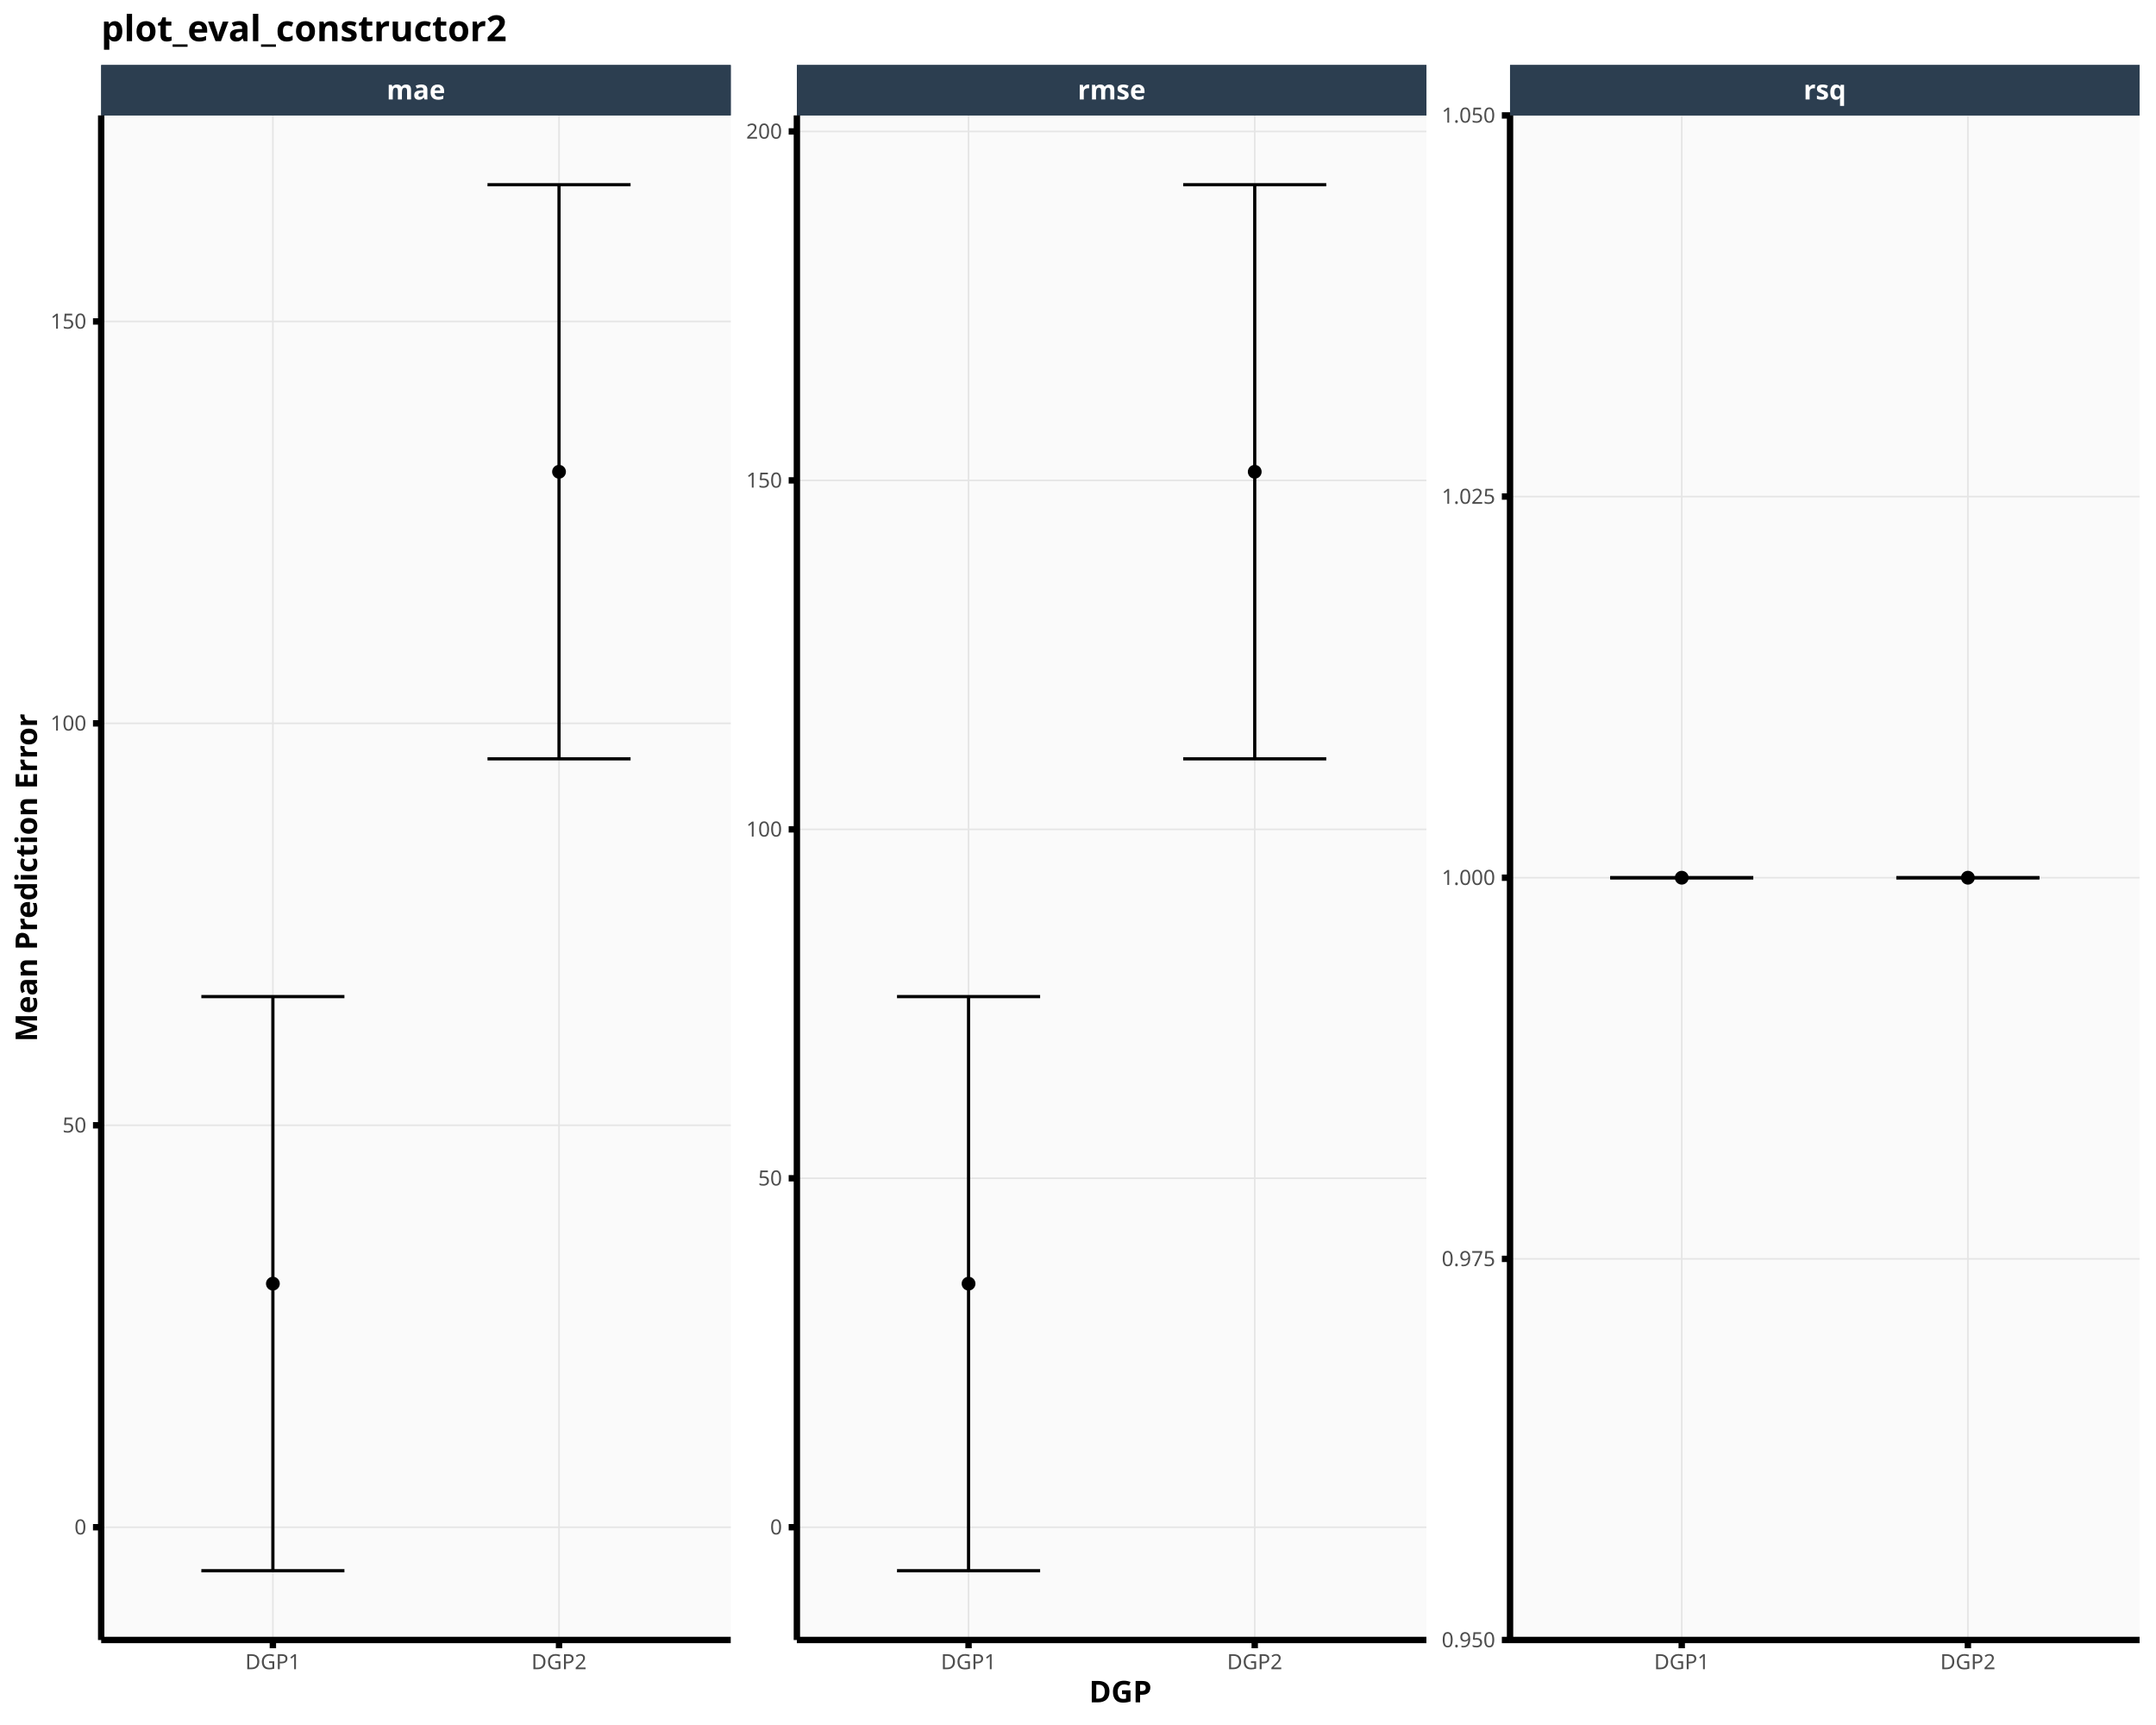
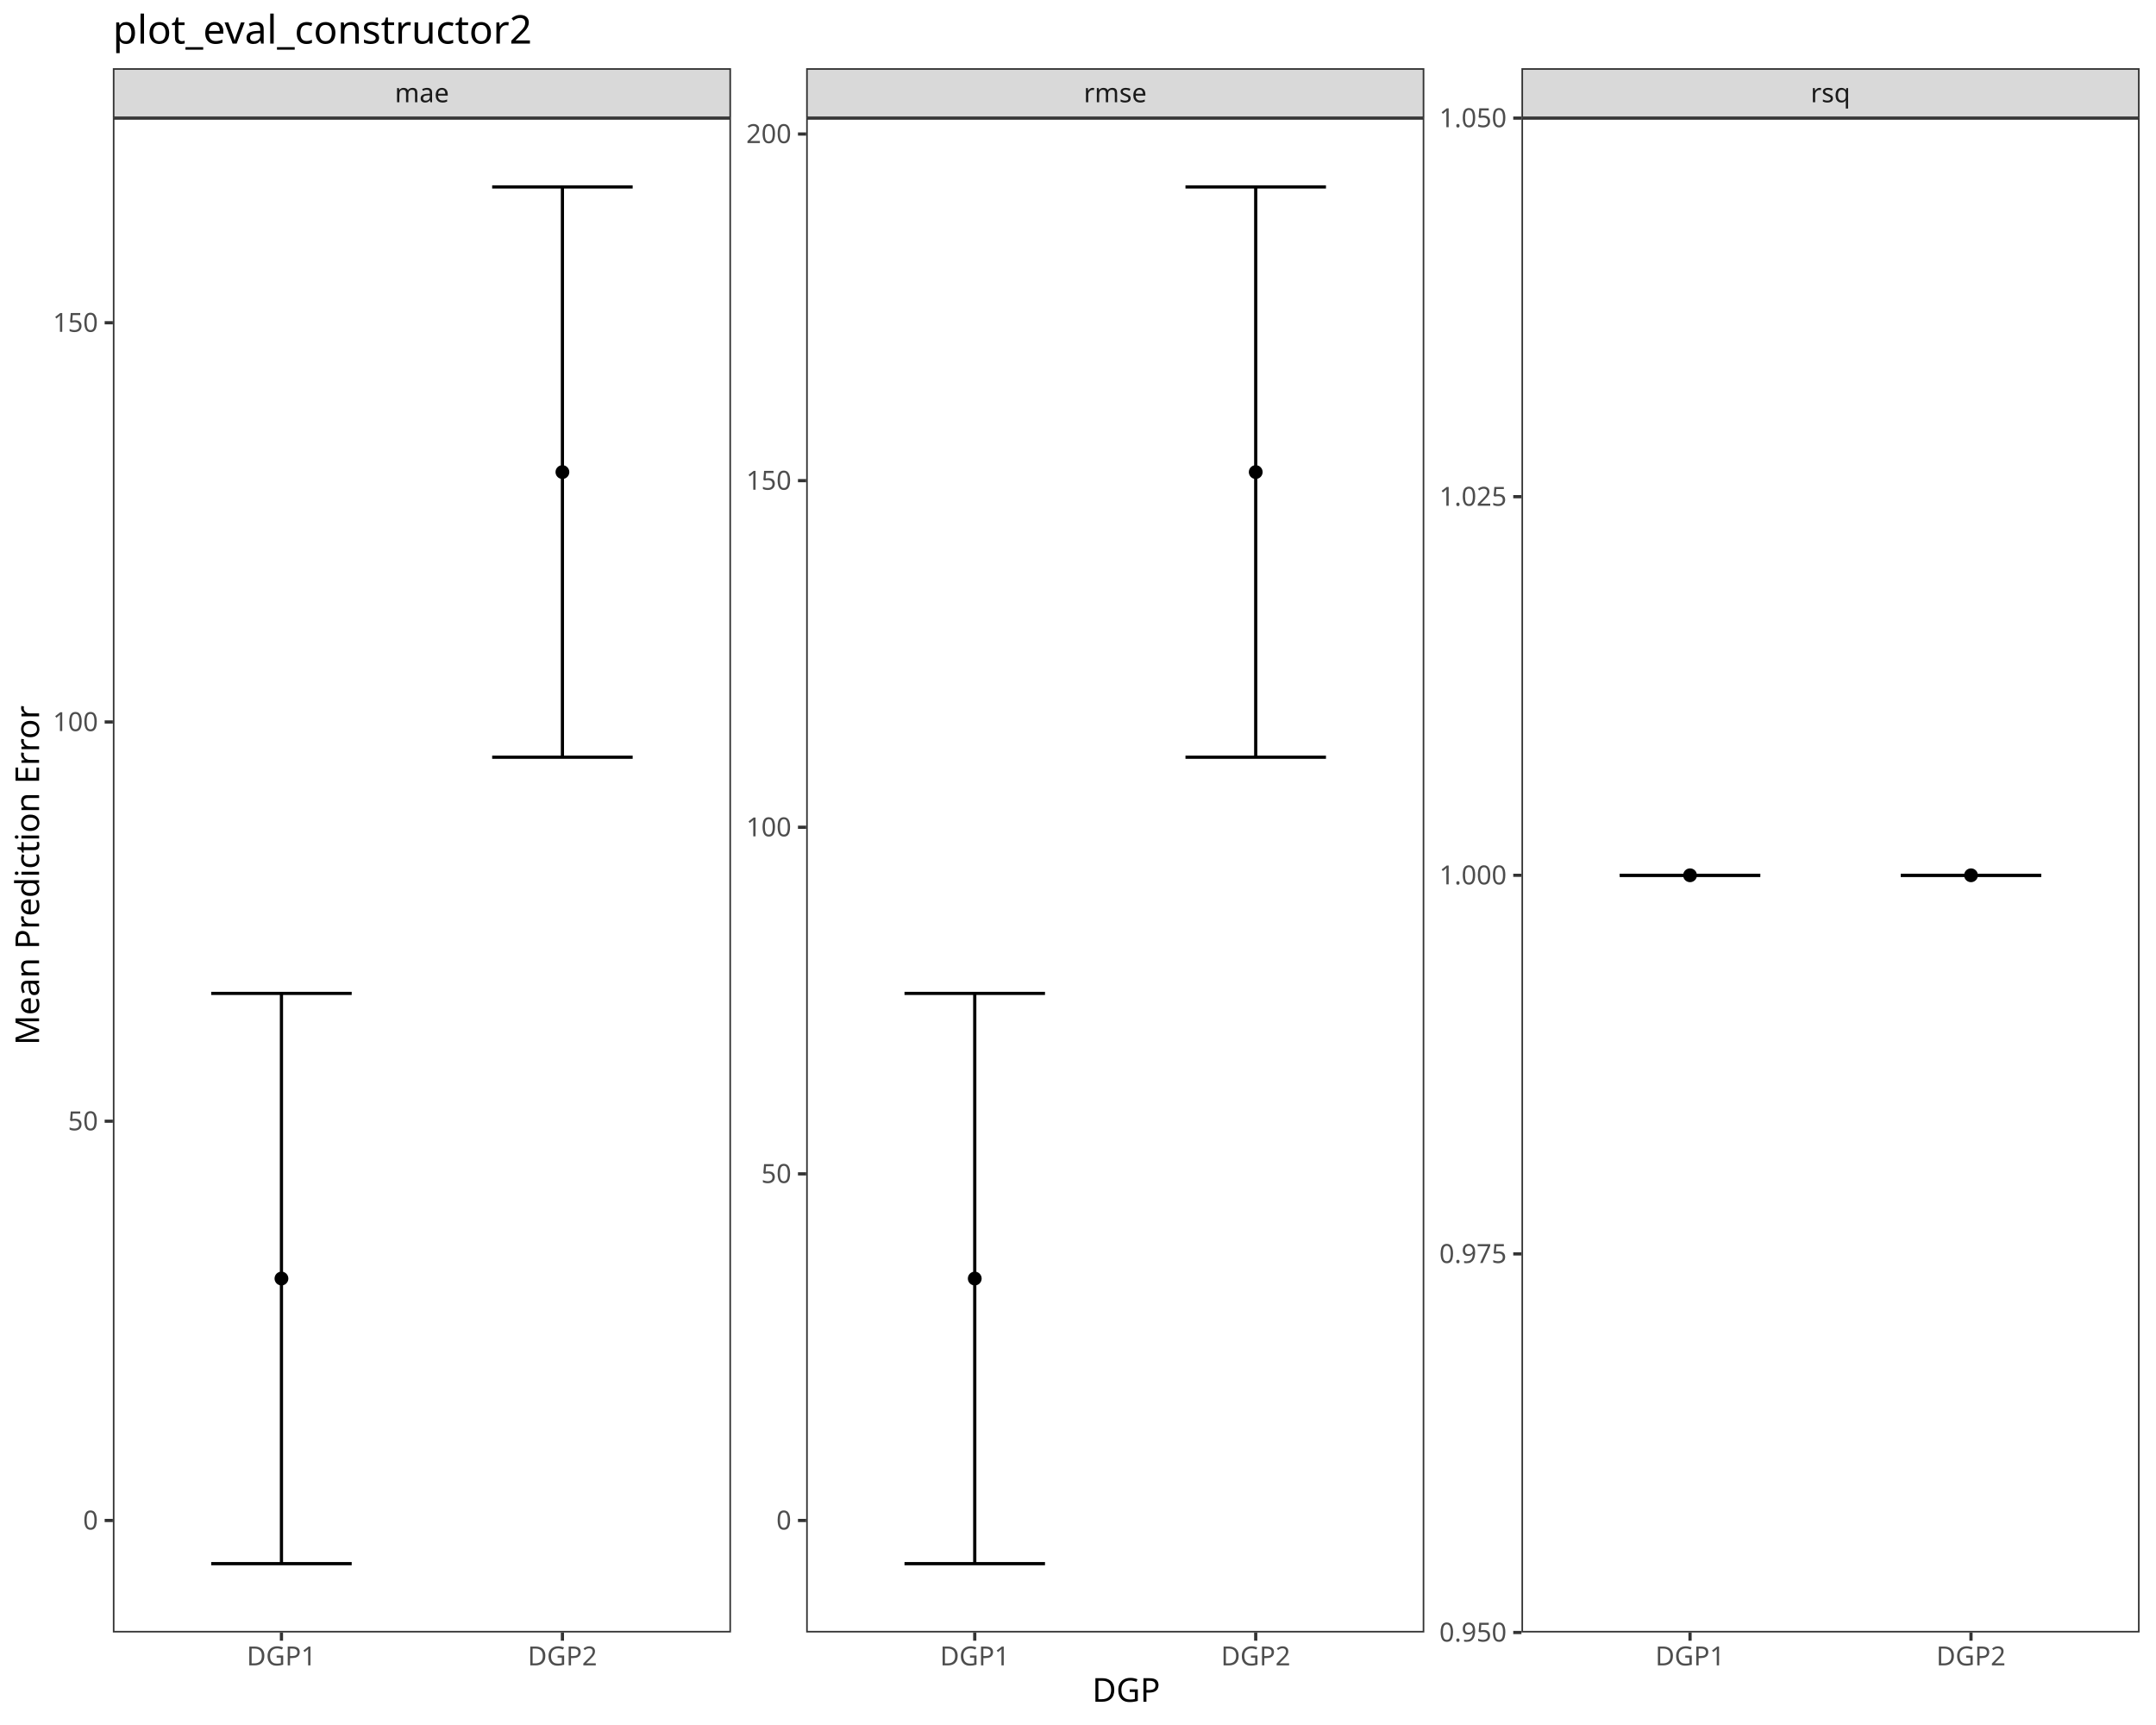
<svg xmlns="http://www.w3.org/2000/svg" class="svglite" data-engine-version="2.0" width="720.00pt" height="576.00pt" viewBox="0 0 720.00 576.00">
  <defs>
    <style type="text/css">
    .svglite line, .svglite polyline, .svglite polygon, .svglite path, .svglite rect, .svglite circle {
      fill: none;
      stroke: #000000;
      stroke-linecap: round;
      stroke-linejoin: round;
      stroke-miterlimit: 10.00;
    }
  </style>
  </defs>
  <rect width="100%" height="100%" style="stroke: none; fill: #FFFFFF;" />
  <defs>
    <clipPath id="cpMC4wMHw3MjAuMDB8MC4wMHw1NzYuMDA=">
      <rect x="0.00" y="0.00" width="720.00" height="576.00" />
    </clipPath>
  </defs>
  <g clip-path="url(#cpMC4wMHw3MjAuMDB8MC4wMHw1NzYuMDA=)">
-     <rect x="0.00" y="0.00" width="720.00" height="576.00" style="stroke-width: 1.07; stroke: #FFFFFF; fill: #FFFFFF;" />
+     <rect x="-0" y="0.00" width="720.00" height="576.00" style="stroke-width: 1.07; stroke: #FFFFFF; fill: #FFFFFF;" />
  </g>
  <defs>
-     <clipPath id="cpMzMuNzl8MjQ0LjAzfDM4LjU0fDU0Ny42Mg==">
-       <rect x="33.79" y="38.54" width="210.24" height="509.08" />
+     <clipPath id="cpMzcuNjl8MjQ0LjEyfDM5LjQzfDU0NS4xMQ==">
+       <rect x="37.69" y="39.43" width="206.43" height="505.68" />
    </clipPath>
  </defs>
-   <g clip-path="url(#cpMzMuNzl8MjQ0LjAzfDM4LjU0fDU0Ny42Mg==)">
-     <rect x="33.79" y="38.54" width="210.24" height="509.08" style="stroke-width: 1.07; stroke: none; fill: #FAFAFA;" />
-     <polyline points="33.79,509.96 244.03,509.96 " style="stroke-width: 0.53; stroke: #E5E5E5; stroke-linecap: butt;" />
-     <polyline points="33.79,375.75 244.03,375.75 " style="stroke-width: 0.53; stroke: #E5E5E5; stroke-linecap: butt;" />
-     <polyline points="33.79,241.54 244.03,241.54 " style="stroke-width: 0.53; stroke: #E5E5E5; stroke-linecap: butt;" />
-     <polyline points="33.79,107.33 244.03,107.33 " style="stroke-width: 0.53; stroke: #E5E5E5; stroke-linecap: butt;" />
-     <polyline points="91.13,547.62 91.13,38.54 " style="stroke-width: 0.53; stroke: #E5E5E5; stroke-linecap: butt;" />
-     <polyline points="186.69,547.62 186.69,38.54 " style="stroke-width: 0.53; stroke: #E5E5E5; stroke-linecap: butt;" />
-     <polyline points="67.24,332.78 115.02,332.78 " style="stroke-width: 1.07; stroke-linecap: butt;" />
-     <polyline points="91.13,332.78 91.13,524.48 " style="stroke-width: 1.07; stroke-linecap: butt;" />
-     <polyline points="67.24,524.48 115.02,524.48 " style="stroke-width: 1.07; stroke-linecap: butt;" />
-     <polyline points="162.80,61.68 210.58,61.68 " style="stroke-width: 1.07; stroke-linecap: butt;" />
-     <polyline points="186.69,61.68 186.69,253.38 " style="stroke-width: 1.07; stroke-linecap: butt;" />
-     <polyline points="162.80,253.38 210.58,253.38 " style="stroke-width: 1.07; stroke-linecap: butt;" />
-     <circle cx="91.13" cy="428.63" r="1.95" style="stroke-width: 0.71; fill: #000000;" />
-     <circle cx="186.69" cy="157.53" r="1.95" style="stroke-width: 0.71; fill: #000000;" />
+   <g clip-path="url(#cpMzcuNjl8MjQ0LjEyfDM5LjQzfDU0NS4xMQ==)">
+     <rect x="37.69" y="39.43" width="206.43" height="505.68" style="stroke-width: 1.07; stroke: none; fill: #FFFFFF;" />
+     <polyline points="70.53,331.71 117.45,331.71 " style="stroke-width: 1.07; stroke-linecap: butt;" />
+     <polyline points="93.99,331.71 93.99,522.13 " style="stroke-width: 1.07; stroke-linecap: butt;" />
+     <polyline points="70.53,522.13 117.45,522.13 " style="stroke-width: 1.07; stroke-linecap: butt;" />
+     <polyline points="164.36,62.42 211.28,62.42 " style="stroke-width: 1.07; stroke-linecap: butt;" />
+     <polyline points="187.82,62.42 187.82,252.84 " style="stroke-width: 1.07; stroke-linecap: butt;" />
+     <polyline points="164.36,252.84 211.28,252.84 " style="stroke-width: 1.07; stroke-linecap: butt;" />
+     <circle cx="93.99" cy="426.92" r="1.95" style="stroke-width: 0.71; fill: #000000;" />
+     <circle cx="187.82" cy="157.63" r="1.95" style="stroke-width: 0.71; fill: #000000;" />
+     <rect x="37.69" y="39.43" width="206.43" height="505.68" style="stroke-width: 1.07; stroke: #333333;" />
  </g>
  <g clip-path="url(#cpMC4wMHw3MjAuMDB8MC4wMHw1NzYuMDA=)">
</g>
  <defs>
-     <clipPath id="cpMjY2LjEyfDQ3Ni4zNXwzOC41NHw1NDcuNjI=">
-       <rect x="266.12" y="38.54" width="210.24" height="509.08" />
+     <clipPath id="cpMjY5LjIyfDQ3NS42NXwzOS40M3w1NDUuMTE=">
+       <rect x="269.22" y="39.43" width="206.43" height="505.68" />
    </clipPath>
  </defs>
-   <g clip-path="url(#cpMjY2LjEyfDQ3Ni4zNXwzOC41NHw1NDcuNjI=)">
-     <rect x="266.12" y="38.54" width="210.24" height="509.08" style="stroke-width: 1.07; stroke: none; fill: #FAFAFA;" />
-     <polyline points="266.12,509.96 476.35,509.96 " style="stroke-width: 0.53; stroke: #E5E5E5; stroke-linecap: butt;" />
-     <polyline points="266.12,393.44 476.35,393.44 " style="stroke-width: 0.53; stroke: #E5E5E5; stroke-linecap: butt;" />
-     <polyline points="266.12,276.93 476.35,276.93 " style="stroke-width: 0.53; stroke: #E5E5E5; stroke-linecap: butt;" />
-     <polyline points="266.12,160.41 476.35,160.41 " style="stroke-width: 0.53; stroke: #E5E5E5; stroke-linecap: butt;" />
-     <polyline points="266.12,43.89 476.35,43.89 " style="stroke-width: 0.53; stroke: #E5E5E5; stroke-linecap: butt;" />
-     <polyline points="323.45,547.62 323.45,38.54 " style="stroke-width: 0.53; stroke: #E5E5E5; stroke-linecap: butt;" />
-     <polyline points="419.02,547.62 419.02,38.54 " style="stroke-width: 0.53; stroke: #E5E5E5; stroke-linecap: butt;" />
-     <polyline points="299.56,332.78 347.35,332.78 " style="stroke-width: 1.07; stroke-linecap: butt;" />
-     <polyline points="323.45,332.78 323.45,524.48 " style="stroke-width: 1.07; stroke-linecap: butt;" />
-     <polyline points="299.56,524.48 347.35,524.48 " style="stroke-width: 1.07; stroke-linecap: butt;" />
-     <polyline points="395.13,61.68 442.91,61.68 " style="stroke-width: 1.07; stroke-linecap: butt;" />
-     <polyline points="419.02,61.68 419.02,253.38 " style="stroke-width: 1.07; stroke-linecap: butt;" />
-     <polyline points="395.13,253.38 442.91,253.38 " style="stroke-width: 1.07; stroke-linecap: butt;" />
-     <circle cx="323.45" cy="428.63" r="1.95" style="stroke-width: 0.71; fill: #000000;" />
-     <circle cx="419.02" cy="157.53" r="1.95" style="stroke-width: 0.71; fill: #000000;" />
+   <g clip-path="url(#cpMjY5LjIyfDQ3NS42NXwzOS40M3w1NDUuMTE=)">
+     <rect x="269.22" y="39.43" width="206.43" height="505.68" style="stroke-width: 1.07; stroke: none; fill: #FFFFFF;" />
+     <polyline points="302.06,331.71 348.98,331.71 " style="stroke-width: 1.07; stroke-linecap: butt;" />
+     <polyline points="325.52,331.71 325.52,522.13 " style="stroke-width: 1.07; stroke-linecap: butt;" />
+     <polyline points="302.06,522.13 348.98,522.13 " style="stroke-width: 1.07; stroke-linecap: butt;" />
+     <polyline points="395.89,62.42 442.81,62.42 " style="stroke-width: 1.07; stroke-linecap: butt;" />
+     <polyline points="419.35,62.42 419.35,252.84 " style="stroke-width: 1.07; stroke-linecap: butt;" />
+     <polyline points="395.89,252.84 442.81,252.84 " style="stroke-width: 1.07; stroke-linecap: butt;" />
+     <circle cx="325.52" cy="426.92" r="1.95" style="stroke-width: 0.71; fill: #000000;" />
+     <circle cx="419.35" cy="157.63" r="1.95" style="stroke-width: 0.71; fill: #000000;" />
+     <rect x="269.22" y="39.43" width="206.43" height="505.68" style="stroke-width: 1.07; stroke: #333333;" />
  </g>
  <g clip-path="url(#cpMC4wMHw3MjAuMDB8MC4wMHw1NzYuMDA=)">
</g>
  <defs>
-     <clipPath id="cpNTA0LjI4fDcxNC41MnwzOC41NHw1NDcuNjI=">
-       <rect x="504.28" y="38.54" width="210.24" height="509.08" />
+     <clipPath id="cpNTA4LjA5fDcxNC41MnwzOS40M3w1NDUuMTE=">
+       <rect x="508.09" y="39.43" width="206.43" height="505.68" />
    </clipPath>
  </defs>
-   <g clip-path="url(#cpNTA0LjI4fDcxNC41MnwzOC41NHw1NDcuNjI=)">
-     <rect x="504.28" y="38.54" width="210.24" height="509.08" style="stroke-width: 1.07; stroke: none; fill: #FAFAFA;" />
-     <polyline points="504.28,547.62 714.52,547.62 " style="stroke-width: 0.53; stroke: #E5E5E5; stroke-linecap: butt;" />
-     <polyline points="504.28,420.35 714.52,420.35 " style="stroke-width: 0.53; stroke: #E5E5E5; stroke-linecap: butt;" />
-     <polyline points="504.28,293.08 714.52,293.08 " style="stroke-width: 0.53; stroke: #E5E5E5; stroke-linecap: butt;" />
-     <polyline points="504.28,165.81 714.52,165.81 " style="stroke-width: 0.53; stroke: #E5E5E5; stroke-linecap: butt;" />
-     <polyline points="504.28,38.54 714.52,38.54 " style="stroke-width: 0.53; stroke: #E5E5E5; stroke-linecap: butt;" />
-     <polyline points="561.62,547.62 561.62,38.54 " style="stroke-width: 0.53; stroke: #E5E5E5; stroke-linecap: butt;" />
-     <polyline points="657.18,547.62 657.18,38.54 " style="stroke-width: 0.53; stroke: #E5E5E5; stroke-linecap: butt;" />
-     <polyline points="537.73,293.08 585.51,293.08 " style="stroke-width: 1.07; stroke-linecap: butt;" />
-     <polyline points="561.62,293.08 561.62,293.08 " style="stroke-width: 1.07; stroke-linecap: butt;" />
-     <polyline points="537.73,293.08 585.51,293.08 " style="stroke-width: 1.07; stroke-linecap: butt;" />
-     <polyline points="633.29,293.08 681.07,293.08 " style="stroke-width: 1.07; stroke-linecap: butt;" />
-     <polyline points="657.18,293.08 657.18,293.08 " style="stroke-width: 1.07; stroke-linecap: butt;" />
-     <polyline points="633.29,293.08 681.07,293.08 " style="stroke-width: 1.07; stroke-linecap: butt;" />
-     <circle cx="561.62" cy="293.08" r="1.95" style="stroke-width: 0.71; fill: #000000;" />
-     <circle cx="657.18" cy="293.08" r="1.95" style="stroke-width: 0.71; fill: #000000;" />
+   <g clip-path="url(#cpNTA4LjA5fDcxNC41MnwzOS40M3w1NDUuMTE=)">
+     <rect x="508.09" y="39.43" width="206.43" height="505.68" style="stroke-width: 1.07; stroke: none; fill: #FFFFFF;" />
+     <polyline points="540.93,292.27 587.84,292.27 " style="stroke-width: 1.07; stroke-linecap: butt;" />
+     <polyline points="564.39,292.27 564.39,292.27 " style="stroke-width: 1.07; stroke-linecap: butt;" />
+     <polyline points="540.93,292.27 587.84,292.27 " style="stroke-width: 1.07; stroke-linecap: butt;" />
+     <polyline points="634.76,292.27 681.68,292.27 " style="stroke-width: 1.07; stroke-linecap: butt;" />
+     <polyline points="658.22,292.27 658.22,292.27 " style="stroke-width: 1.07; stroke-linecap: butt;" />
+     <polyline points="634.76,292.27 681.68,292.27 " style="stroke-width: 1.07; stroke-linecap: butt;" />
+     <circle cx="564.39" cy="292.27" r="1.95" style="stroke-width: 0.71; fill: #000000;" />
+     <circle cx="658.22" cy="292.27" r="1.95" style="stroke-width: 0.71; fill: #000000;" />
+     <rect x="508.09" y="39.43" width="206.43" height="505.68" style="stroke-width: 1.07; stroke: #333333;" />
  </g>
  <g clip-path="url(#cpMC4wMHw3MjAuMDB8MC4wMHw1NzYuMDA=)">
</g>
  <defs>
-     <clipPath id="cpMzMuNzl8MjQ0LjAzfDIxLjcxfDM4LjU0">
-       <rect x="33.79" y="21.71" width="210.24" height="16.83" />
+     <clipPath id="cpMzcuNjl8MjQ0LjEyfDIyLjc4fDM5LjQz">
+       <rect x="37.69" y="22.78" width="206.43" height="16.65" />
    </clipPath>
  </defs>
-   <g clip-path="url(#cpMzMuNzl8MjQ0LjAzfDIxLjcxfDM4LjU0)">
-     <rect x="33.79" y="21.71" width="210.24" height="16.83" style="stroke-width: 1.07; stroke: #2C3E50; fill: #2C3E50;" />
-     <text x="138.91" y="33.22" text-anchor="middle" style="font-size: 9.00px; font-weight: bold; fill: #FFFFFF; font-family: sans;" textLength="17.51px" lengthAdjust="spacingAndGlyphs">mae</text>
+   <g clip-path="url(#cpMzcuNjl8MjQ0LjEyfDIyLjc4fDM5LjQz)">
+     <rect x="37.69" y="22.78" width="206.43" height="16.65" style="stroke-width: 1.07; stroke: #333333; fill: #D9D9D9;" />
+     <text x="140.91" y="34.14" text-anchor="middle" style="font-size: 8.80px; fill: #1A1A1A; font-family: sans;" textLength="17.12px" lengthAdjust="spacingAndGlyphs">mae</text>
  </g>
  <g clip-path="url(#cpMC4wMHw3MjAuMDB8MC4wMHw1NzYuMDA=)">
</g>
  <defs>
-     <clipPath id="cpMjY2LjEyfDQ3Ni4zNXwyMS43MXwzOC41NA==">
-       <rect x="266.12" y="21.71" width="210.24" height="16.83" />
+     <clipPath id="cpMjY5LjIyfDQ3NS42NXwyMi43OHwzOS40Mw==">
+       <rect x="269.22" y="22.78" width="206.43" height="16.65" />
    </clipPath>
  </defs>
-   <g clip-path="url(#cpMjY2LjEyfDQ3Ni4zNXwyMS43MXwzOC41NA==)">
-     <rect x="266.12" y="21.71" width="210.24" height="16.83" style="stroke-width: 1.07; stroke: #2C3E50; fill: #2C3E50;" />
-     <text x="371.24" y="33.22" text-anchor="middle" style="font-size: 9.00px; font-weight: bold; fill: #FFFFFF; font-family: sans;" textLength="20.01px" lengthAdjust="spacingAndGlyphs">rmse</text>
+   <g clip-path="url(#cpMjY5LjIyfDQ3NS42NXwyMi43OHwzOS40Mw==)">
+     <rect x="269.22" y="22.78" width="206.43" height="16.65" style="stroke-width: 1.07; stroke: #333333; fill: #D9D9D9;" />
+     <text x="372.43" y="34.14" text-anchor="middle" style="font-size: 8.80px; fill: #1A1A1A; font-family: sans;" textLength="19.56px" lengthAdjust="spacingAndGlyphs">rmse</text>
  </g>
  <g clip-path="url(#cpMC4wMHw3MjAuMDB8MC4wMHw1NzYuMDA=)">
</g>
  <defs>
-     <clipPath id="cpNTA0LjI4fDcxNC41MnwyMS43MXwzOC41NA==">
-       <rect x="504.28" y="21.71" width="210.24" height="16.83" />
+     <clipPath id="cpNTA4LjA5fDcxNC41MnwyMi43OHwzOS40Mw==">
+       <rect x="508.09" y="22.78" width="206.43" height="16.65" />
    </clipPath>
  </defs>
-   <g clip-path="url(#cpNTA0LjI4fDcxNC41MnwyMS43MXwzOC41NA==)">
-     <rect x="504.28" y="21.71" width="210.24" height="16.83" style="stroke-width: 1.07; stroke: #2C3E50; fill: #2C3E50;" />
-     <text x="609.40" y="33.22" text-anchor="middle" style="font-size: 9.00px; font-weight: bold; fill: #FFFFFF; font-family: sans;" textLength="12.51px" lengthAdjust="spacingAndGlyphs">rsq</text>
+   <g clip-path="url(#cpNTA4LjA5fDcxNC41MnwyMi43OHwzOS40Mw==)">
+     <rect x="508.09" y="22.78" width="206.43" height="16.65" style="stroke-width: 1.07; stroke: #333333; fill: #D9D9D9;" />
+     <text x="611.30" y="34.14" text-anchor="middle" style="font-size: 8.80px; fill: #1A1A1A; font-family: sans;" textLength="12.23px" lengthAdjust="spacingAndGlyphs">rsq</text>
  </g>
  <g clip-path="url(#cpMC4wMHw3MjAuMDB8MC4wMHw1NzYuMDA=)">
-     <polyline points="33.79,547.62 244.03,547.62 " style="stroke-width: 2.13; stroke-linecap: butt;" />
-     <polyline points="91.13,550.36 91.13,547.62 " style="stroke-width: 2.13; stroke-linecap: butt;" />
-     <polyline points="186.69,550.36 186.69,547.62 " style="stroke-width: 2.13; stroke-linecap: butt;" />
-     <text x="91.13" y="557.37" text-anchor="middle" style="font-size: 7.00px; fill: #4D4D4D; font-family: sans;" textLength="19.07px" lengthAdjust="spacingAndGlyphs">DGP1</text>
-     <text x="186.69" y="557.37" text-anchor="middle" style="font-size: 7.00px; fill: #4D4D4D; font-family: sans;" textLength="19.07px" lengthAdjust="spacingAndGlyphs">DGP2</text>
-     <polyline points="266.12,547.62 476.35,547.62 " style="stroke-width: 2.13; stroke-linecap: butt;" />
-     <polyline points="323.45,550.36 323.45,547.62 " style="stroke-width: 2.13; stroke-linecap: butt;" />
-     <polyline points="419.02,550.36 419.02,547.62 " style="stroke-width: 2.13; stroke-linecap: butt;" />
-     <text x="323.45" y="557.37" text-anchor="middle" style="font-size: 7.00px; fill: #4D4D4D; font-family: sans;" textLength="19.07px" lengthAdjust="spacingAndGlyphs">DGP1</text>
-     <text x="419.02" y="557.37" text-anchor="middle" style="font-size: 7.00px; fill: #4D4D4D; font-family: sans;" textLength="19.07px" lengthAdjust="spacingAndGlyphs">DGP2</text>
-     <polyline points="504.28,547.62 714.52,547.62 " style="stroke-width: 2.13; stroke-linecap: butt;" />
-     <polyline points="561.62,550.36 561.62,547.62 " style="stroke-width: 2.13; stroke-linecap: butt;" />
-     <polyline points="657.18,550.36 657.18,547.62 " style="stroke-width: 2.13; stroke-linecap: butt;" />
-     <text x="561.62" y="557.37" text-anchor="middle" style="font-size: 7.00px; fill: #4D4D4D; font-family: sans;" textLength="19.07px" lengthAdjust="spacingAndGlyphs">DGP1</text>
-     <text x="657.18" y="557.37" text-anchor="middle" style="font-size: 7.00px; fill: #4D4D4D; font-family: sans;" textLength="19.07px" lengthAdjust="spacingAndGlyphs">DGP2</text>
-     <polyline points="504.28,547.62 504.28,38.54 " style="stroke-width: 2.13; stroke-linecap: butt;" />
-     <text x="499.35" y="550.03" text-anchor="end" style="font-size: 7.00px; fill: #4D4D4D; font-family: sans;" textLength="17.52px" lengthAdjust="spacingAndGlyphs">0.950</text>
-     <text x="499.35" y="422.76" text-anchor="end" style="font-size: 7.00px; fill: #4D4D4D; font-family: sans;" textLength="17.52px" lengthAdjust="spacingAndGlyphs">0.975</text>
-     <text x="499.35" y="295.49" text-anchor="end" style="font-size: 7.00px; fill: #4D4D4D; font-family: sans;" textLength="17.52px" lengthAdjust="spacingAndGlyphs">1.000</text>
-     <text x="499.35" y="168.22" text-anchor="end" style="font-size: 7.00px; fill: #4D4D4D; font-family: sans;" textLength="17.52px" lengthAdjust="spacingAndGlyphs">1.025</text>
-     <text x="499.35" y="40.95" text-anchor="end" style="font-size: 7.00px; fill: #4D4D4D; font-family: sans;" textLength="17.52px" lengthAdjust="spacingAndGlyphs">1.050</text>
-     <polyline points="501.54,547.62 504.28,547.62 " style="stroke-width: 2.13; stroke-linecap: butt;" />
-     <polyline points="501.54,420.35 504.28,420.35 " style="stroke-width: 2.13; stroke-linecap: butt;" />
-     <polyline points="501.54,293.08 504.28,293.08 " style="stroke-width: 2.13; stroke-linecap: butt;" />
-     <polyline points="501.54,165.81 504.28,165.81 " style="stroke-width: 2.13; stroke-linecap: butt;" />
-     <polyline points="501.54,38.54 504.28,38.54 " style="stroke-width: 2.13; stroke-linecap: butt;" />
-     <polyline points="266.12,547.62 266.12,38.54 " style="stroke-width: 2.13; stroke-linecap: butt;" />
-     <text x="261.19" y="512.37" text-anchor="end" style="font-size: 7.00px; fill: #4D4D4D; font-family: sans;" textLength="3.89px" lengthAdjust="spacingAndGlyphs">0</text>
-     <text x="261.19" y="395.85" text-anchor="end" style="font-size: 7.00px; fill: #4D4D4D; font-family: sans;" textLength="7.79px" lengthAdjust="spacingAndGlyphs">50</text>
-     <text x="261.19" y="279.34" text-anchor="end" style="font-size: 7.00px; fill: #4D4D4D; font-family: sans;" textLength="11.68px" lengthAdjust="spacingAndGlyphs">100</text>
-     <text x="261.19" y="162.82" text-anchor="end" style="font-size: 7.00px; fill: #4D4D4D; font-family: sans;" textLength="11.68px" lengthAdjust="spacingAndGlyphs">150</text>
-     <text x="261.19" y="46.30" text-anchor="end" style="font-size: 7.00px; fill: #4D4D4D; font-family: sans;" textLength="11.68px" lengthAdjust="spacingAndGlyphs">200</text>
-     <polyline points="263.38,509.96 266.12,509.96 " style="stroke-width: 2.13; stroke-linecap: butt;" />
-     <polyline points="263.38,393.44 266.12,393.44 " style="stroke-width: 2.13; stroke-linecap: butt;" />
-     <polyline points="263.38,276.93 266.12,276.93 " style="stroke-width: 2.13; stroke-linecap: butt;" />
-     <polyline points="263.38,160.41 266.12,160.41 " style="stroke-width: 2.13; stroke-linecap: butt;" />
-     <polyline points="263.38,43.89 266.12,43.89 " style="stroke-width: 2.13; stroke-linecap: butt;" />
-     <polyline points="33.79,547.62 33.79,38.54 " style="stroke-width: 2.13; stroke-linecap: butt;" />
-     <text x="28.86" y="512.37" text-anchor="end" style="font-size: 7.00px; fill: #4D4D4D; font-family: sans;" textLength="3.89px" lengthAdjust="spacingAndGlyphs">0</text>
-     <text x="28.86" y="378.16" text-anchor="end" style="font-size: 7.00px; fill: #4D4D4D; font-family: sans;" textLength="7.79px" lengthAdjust="spacingAndGlyphs">50</text>
-     <text x="28.86" y="243.95" text-anchor="end" style="font-size: 7.00px; fill: #4D4D4D; font-family: sans;" textLength="11.68px" lengthAdjust="spacingAndGlyphs">100</text>
-     <text x="28.86" y="109.74" text-anchor="end" style="font-size: 7.00px; fill: #4D4D4D; font-family: sans;" textLength="11.68px" lengthAdjust="spacingAndGlyphs">150</text>
-     <polyline points="31.05,509.96 33.79,509.96 " style="stroke-width: 2.13; stroke-linecap: butt;" />
-     <polyline points="31.05,375.75 33.79,375.75 " style="stroke-width: 2.13; stroke-linecap: butt;" />
-     <polyline points="31.05,241.54 33.79,241.54 " style="stroke-width: 2.13; stroke-linecap: butt;" />
-     <polyline points="31.05,107.33 33.79,107.33 " style="stroke-width: 2.13; stroke-linecap: butt;" />
-     <text x="374.15" y="568.44" text-anchor="middle" style="font-size: 10.00px; font-weight: bold; font-family: sans;" textLength="21.68px" lengthAdjust="spacingAndGlyphs">DGP</text>
-     <text transform="translate(12.36,293.08) rotate(-90)" text-anchor="middle" style="font-size: 10.00px; font-weight: bold; font-family: sans;" textLength="97.27px" lengthAdjust="spacingAndGlyphs">Mean Prediction Error</text>
-     <text x="33.79" y="13.74" style="font-size: 12.00px; font-weight: bold; font-family: sans;" textLength="120.76px" lengthAdjust="spacingAndGlyphs">plot_eval_constructor2</text>
+     <polyline points="93.99,547.85 93.99,545.11 " style="stroke-width: 1.07; stroke: #333333; stroke-linecap: butt;" />
+     <polyline points="187.82,547.85 187.82,545.11 " style="stroke-width: 1.07; stroke: #333333; stroke-linecap: butt;" />
+     <text x="93.99" y="556.10" text-anchor="middle" style="font-size: 8.80px; fill: #4D4D4D; font-family: sans;" textLength="23.97px" lengthAdjust="spacingAndGlyphs">DGP1</text>
+     <text x="187.82" y="556.10" text-anchor="middle" style="font-size: 8.80px; fill: #4D4D4D; font-family: sans;" textLength="23.97px" lengthAdjust="spacingAndGlyphs">DGP2</text>
+     <polyline points="325.52,547.85 325.52,545.11 " style="stroke-width: 1.07; stroke: #333333; stroke-linecap: butt;" />
+     <polyline points="419.35,547.85 419.35,545.11 " style="stroke-width: 1.07; stroke: #333333; stroke-linecap: butt;" />
+     <text x="325.52" y="556.10" text-anchor="middle" style="font-size: 8.80px; fill: #4D4D4D; font-family: sans;" textLength="23.97px" lengthAdjust="spacingAndGlyphs">DGP1</text>
+     <text x="419.35" y="556.10" text-anchor="middle" style="font-size: 8.80px; fill: #4D4D4D; font-family: sans;" textLength="23.97px" lengthAdjust="spacingAndGlyphs">DGP2</text>
+     <polyline points="564.39,547.85 564.39,545.11 " style="stroke-width: 1.07; stroke: #333333; stroke-linecap: butt;" />
+     <polyline points="658.22,547.85 658.22,545.11 " style="stroke-width: 1.07; stroke: #333333; stroke-linecap: butt;" />
+     <text x="564.39" y="556.10" text-anchor="middle" style="font-size: 8.80px; fill: #4D4D4D; font-family: sans;" textLength="23.97px" lengthAdjust="spacingAndGlyphs">DGP1</text>
+     <text x="658.22" y="556.10" text-anchor="middle" style="font-size: 8.80px; fill: #4D4D4D; font-family: sans;" textLength="23.97px" lengthAdjust="spacingAndGlyphs">DGP2</text>
+     <text x="503.15" y="548.14" text-anchor="end" style="font-size: 8.80px; fill: #4D4D4D; font-family: sans;" textLength="22.02px" lengthAdjust="spacingAndGlyphs">0.950</text>
+     <text x="503.15" y="421.72" text-anchor="end" style="font-size: 8.80px; fill: #4D4D4D; font-family: sans;" textLength="22.02px" lengthAdjust="spacingAndGlyphs">0.975</text>
+     <text x="503.15" y="295.30" text-anchor="end" style="font-size: 8.80px; fill: #4D4D4D; font-family: sans;" textLength="22.02px" lengthAdjust="spacingAndGlyphs">1.000</text>
+     <text x="503.15" y="168.88" text-anchor="end" style="font-size: 8.80px; fill: #4D4D4D; font-family: sans;" textLength="22.02px" lengthAdjust="spacingAndGlyphs">1.025</text>
+     <text x="503.15" y="42.46" text-anchor="end" style="font-size: 8.80px; fill: #4D4D4D; font-family: sans;" textLength="22.02px" lengthAdjust="spacingAndGlyphs">1.050</text>
+     <polyline points="505.35,545.11 508.09,545.11 " style="stroke-width: 1.07; stroke: #333333; stroke-linecap: butt;" />
+     <polyline points="505.35,418.69 508.09,418.69 " style="stroke-width: 1.07; stroke: #333333; stroke-linecap: butt;" />
+     <polyline points="505.35,292.27 508.09,292.27 " style="stroke-width: 1.07; stroke: #333333; stroke-linecap: butt;" />
+     <polyline points="505.35,165.85 508.09,165.85 " style="stroke-width: 1.07; stroke: #333333; stroke-linecap: butt;" />
+     <polyline points="505.35,39.43 508.09,39.43 " style="stroke-width: 1.07; stroke: #333333; stroke-linecap: butt;" />
+     <text x="264.29" y="510.73" text-anchor="end" style="font-size: 8.80px; fill: #4D4D4D; font-family: sans;" textLength="4.89px" lengthAdjust="spacingAndGlyphs">0</text>
+     <text x="264.29" y="395.00" text-anchor="end" style="font-size: 8.80px; fill: #4D4D4D; font-family: sans;" textLength="9.79px" lengthAdjust="spacingAndGlyphs">50</text>
+     <text x="264.29" y="279.26" text-anchor="end" style="font-size: 8.80px; fill: #4D4D4D; font-family: sans;" textLength="14.68px" lengthAdjust="spacingAndGlyphs">100</text>
+     <text x="264.29" y="163.52" text-anchor="end" style="font-size: 8.80px; fill: #4D4D4D; font-family: sans;" textLength="14.68px" lengthAdjust="spacingAndGlyphs">150</text>
+     <text x="264.29" y="47.78" text-anchor="end" style="font-size: 8.80px; fill: #4D4D4D; font-family: sans;" textLength="14.68px" lengthAdjust="spacingAndGlyphs">200</text>
+     <polyline points="266.48,507.71 269.22,507.71 " style="stroke-width: 1.07; stroke: #333333; stroke-linecap: butt;" />
+     <polyline points="266.48,391.97 269.22,391.97 " style="stroke-width: 1.07; stroke: #333333; stroke-linecap: butt;" />
+     <polyline points="266.48,276.23 269.22,276.23 " style="stroke-width: 1.07; stroke: #333333; stroke-linecap: butt;" />
+     <polyline points="266.48,160.49 269.22,160.49 " style="stroke-width: 1.07; stroke: #333333; stroke-linecap: butt;" />
+     <polyline points="266.48,44.75 269.22,44.75 " style="stroke-width: 1.07; stroke: #333333; stroke-linecap: butt;" />
+     <text x="32.76" y="510.73" text-anchor="end" style="font-size: 8.80px; fill: #4D4D4D; font-family: sans;" textLength="4.89px" lengthAdjust="spacingAndGlyphs">0</text>
+     <text x="32.76" y="377.42" text-anchor="end" style="font-size: 8.80px; fill: #4D4D4D; font-family: sans;" textLength="9.79px" lengthAdjust="spacingAndGlyphs">50</text>
+     <text x="32.76" y="244.11" text-anchor="end" style="font-size: 8.80px; fill: #4D4D4D; font-family: sans;" textLength="14.68px" lengthAdjust="spacingAndGlyphs">100</text>
+     <text x="32.76" y="110.80" text-anchor="end" style="font-size: 8.80px; fill: #4D4D4D; font-family: sans;" textLength="14.68px" lengthAdjust="spacingAndGlyphs">150</text>
+     <polyline points="34.95,507.71 37.69,507.71 " style="stroke-width: 1.07; stroke: #333333; stroke-linecap: butt;" />
+     <polyline points="34.95,374.39 37.69,374.39 " style="stroke-width: 1.07; stroke: #333333; stroke-linecap: butt;" />
+     <polyline points="34.95,241.08 37.69,241.08 " style="stroke-width: 1.07; stroke: #333333; stroke-linecap: butt;" />
+     <polyline points="34.95,107.77 37.69,107.77 " style="stroke-width: 1.07; stroke: #333333; stroke-linecap: butt;" />
+     <text x="376.10" y="568.24" text-anchor="middle" style="font-size: 11.00px; font-family: sans;" textLength="23.85px" lengthAdjust="spacingAndGlyphs">DGP</text>
+     <text transform="translate(13.05,292.27) rotate(-90)" text-anchor="middle" style="font-size: 11.00px; font-family: sans;" textLength="107.00px" lengthAdjust="spacingAndGlyphs">Mean Prediction Error</text>
+     <text x="37.69" y="14.56" style="font-size: 13.20px; font-family: sans;" textLength="132.83px" lengthAdjust="spacingAndGlyphs">plot_eval_constructor2</text>
  </g>
</svg>
